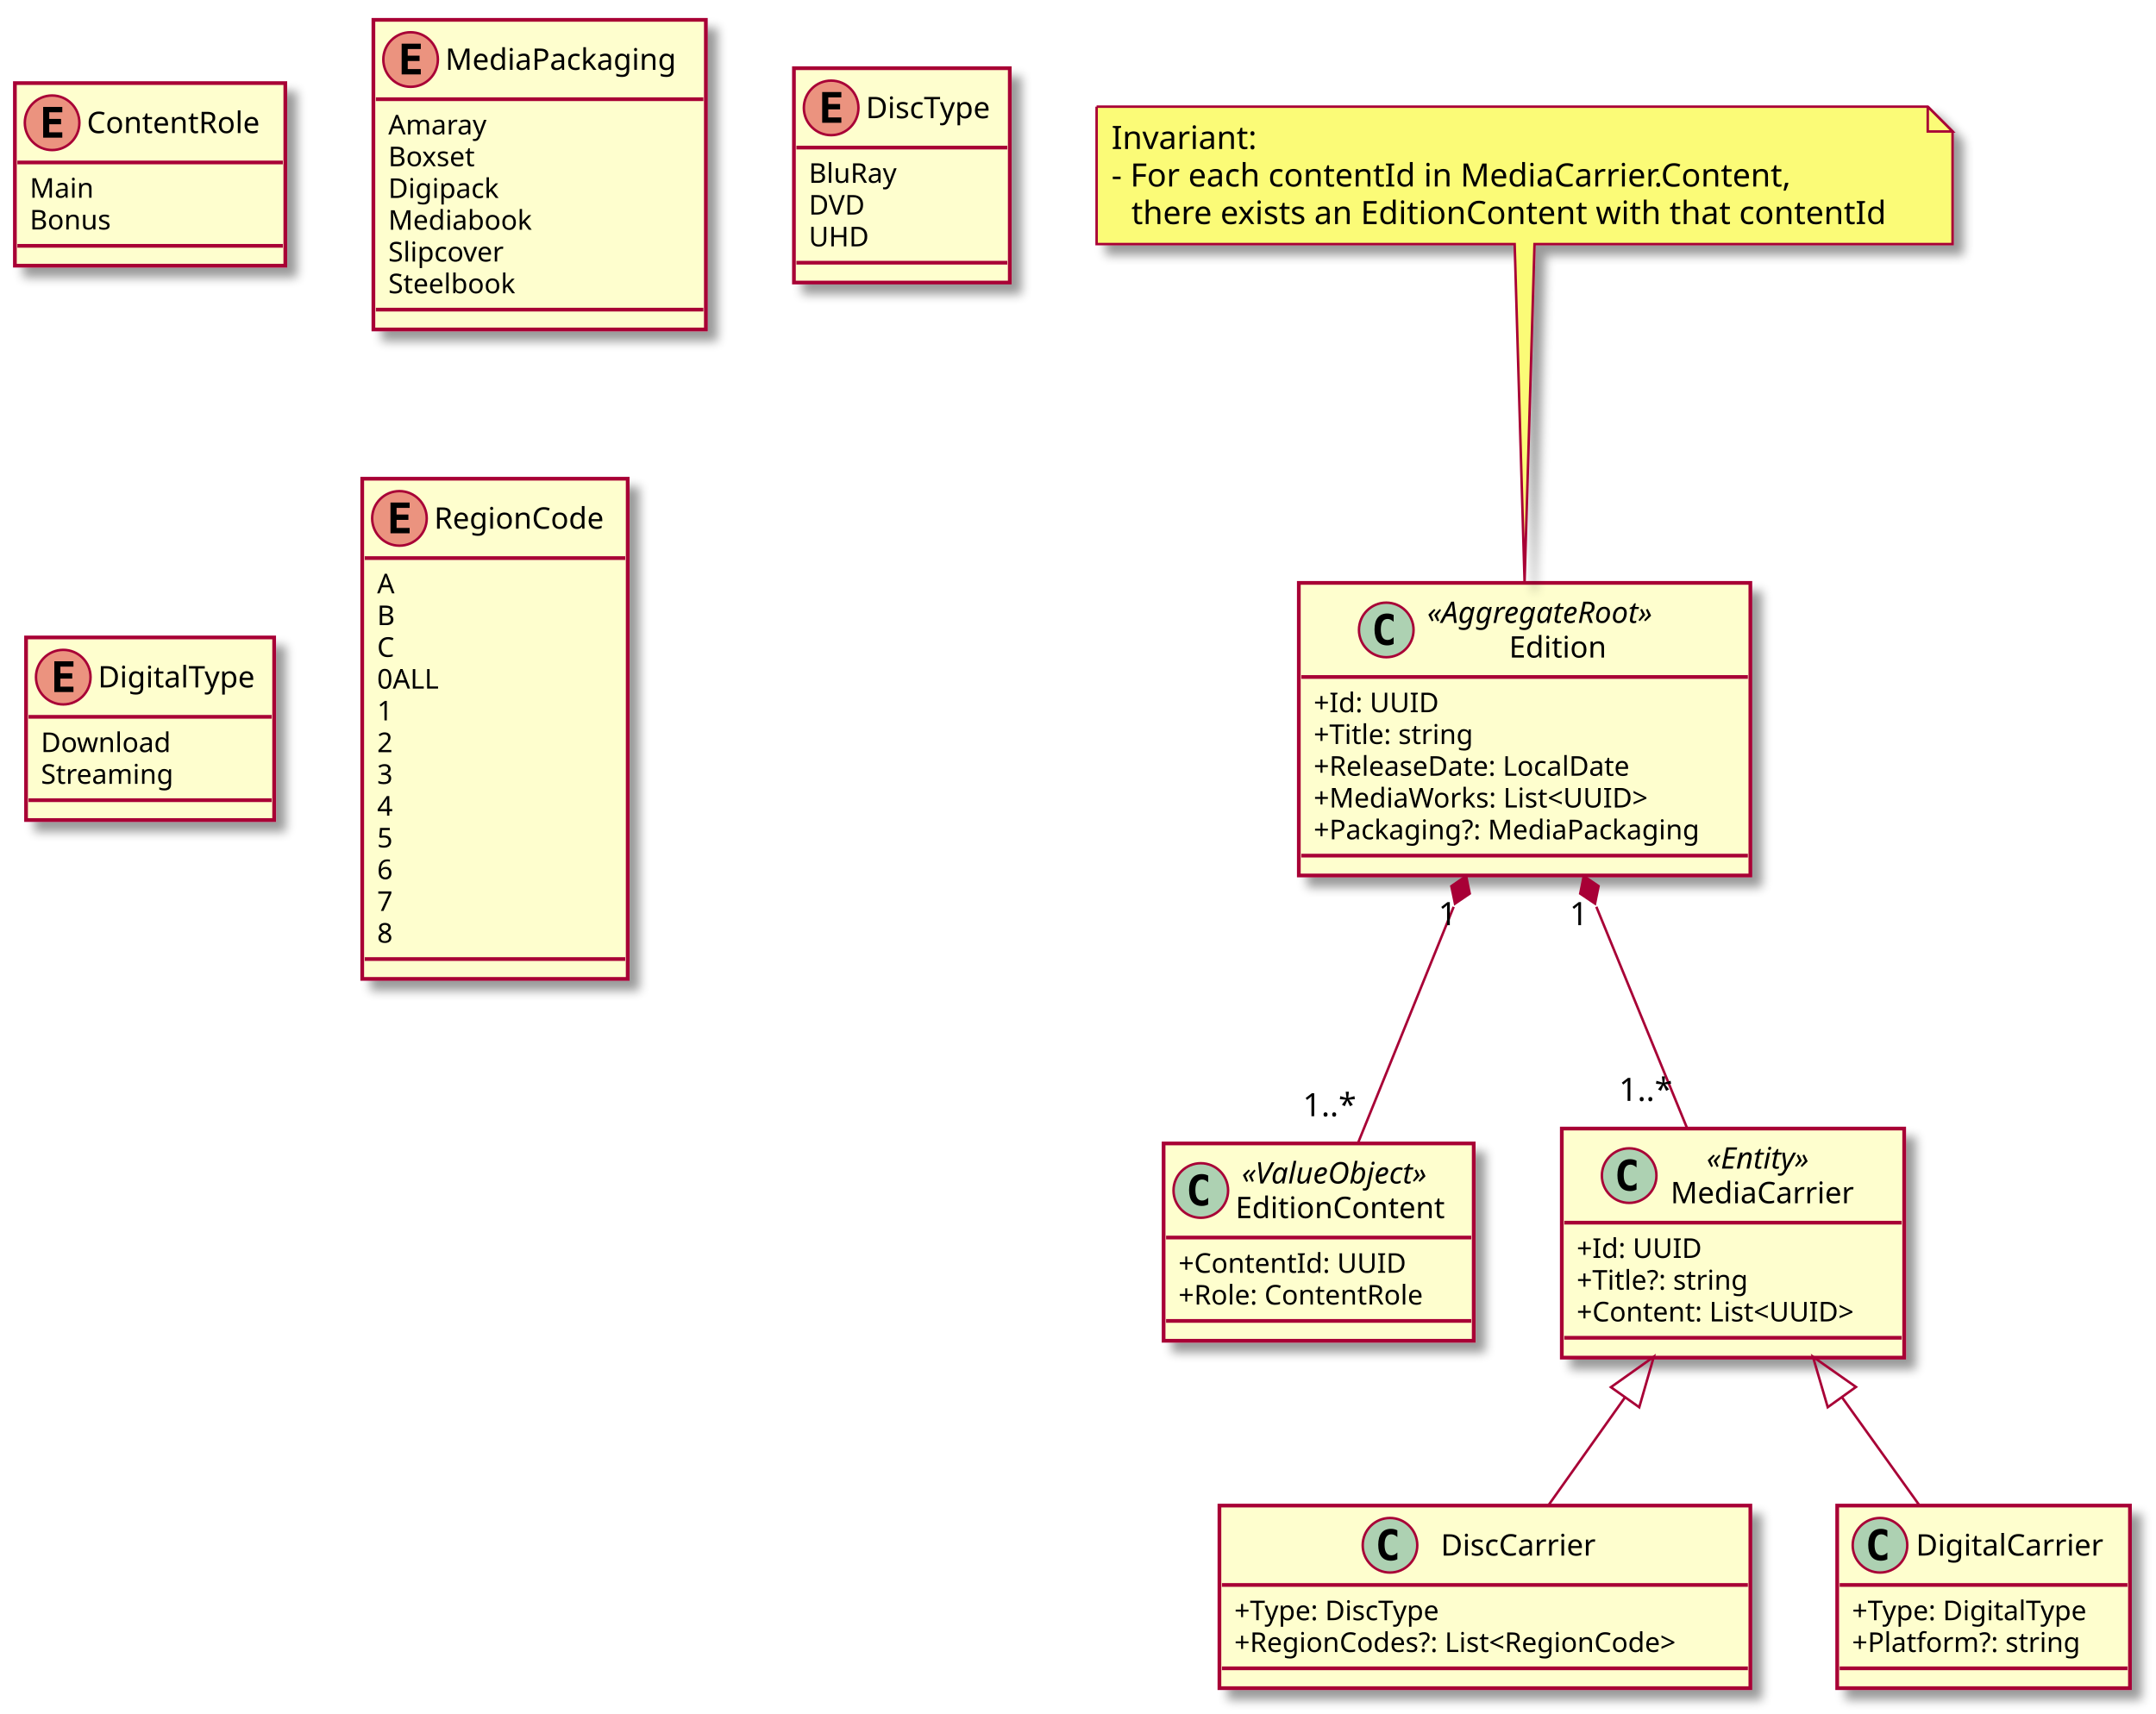
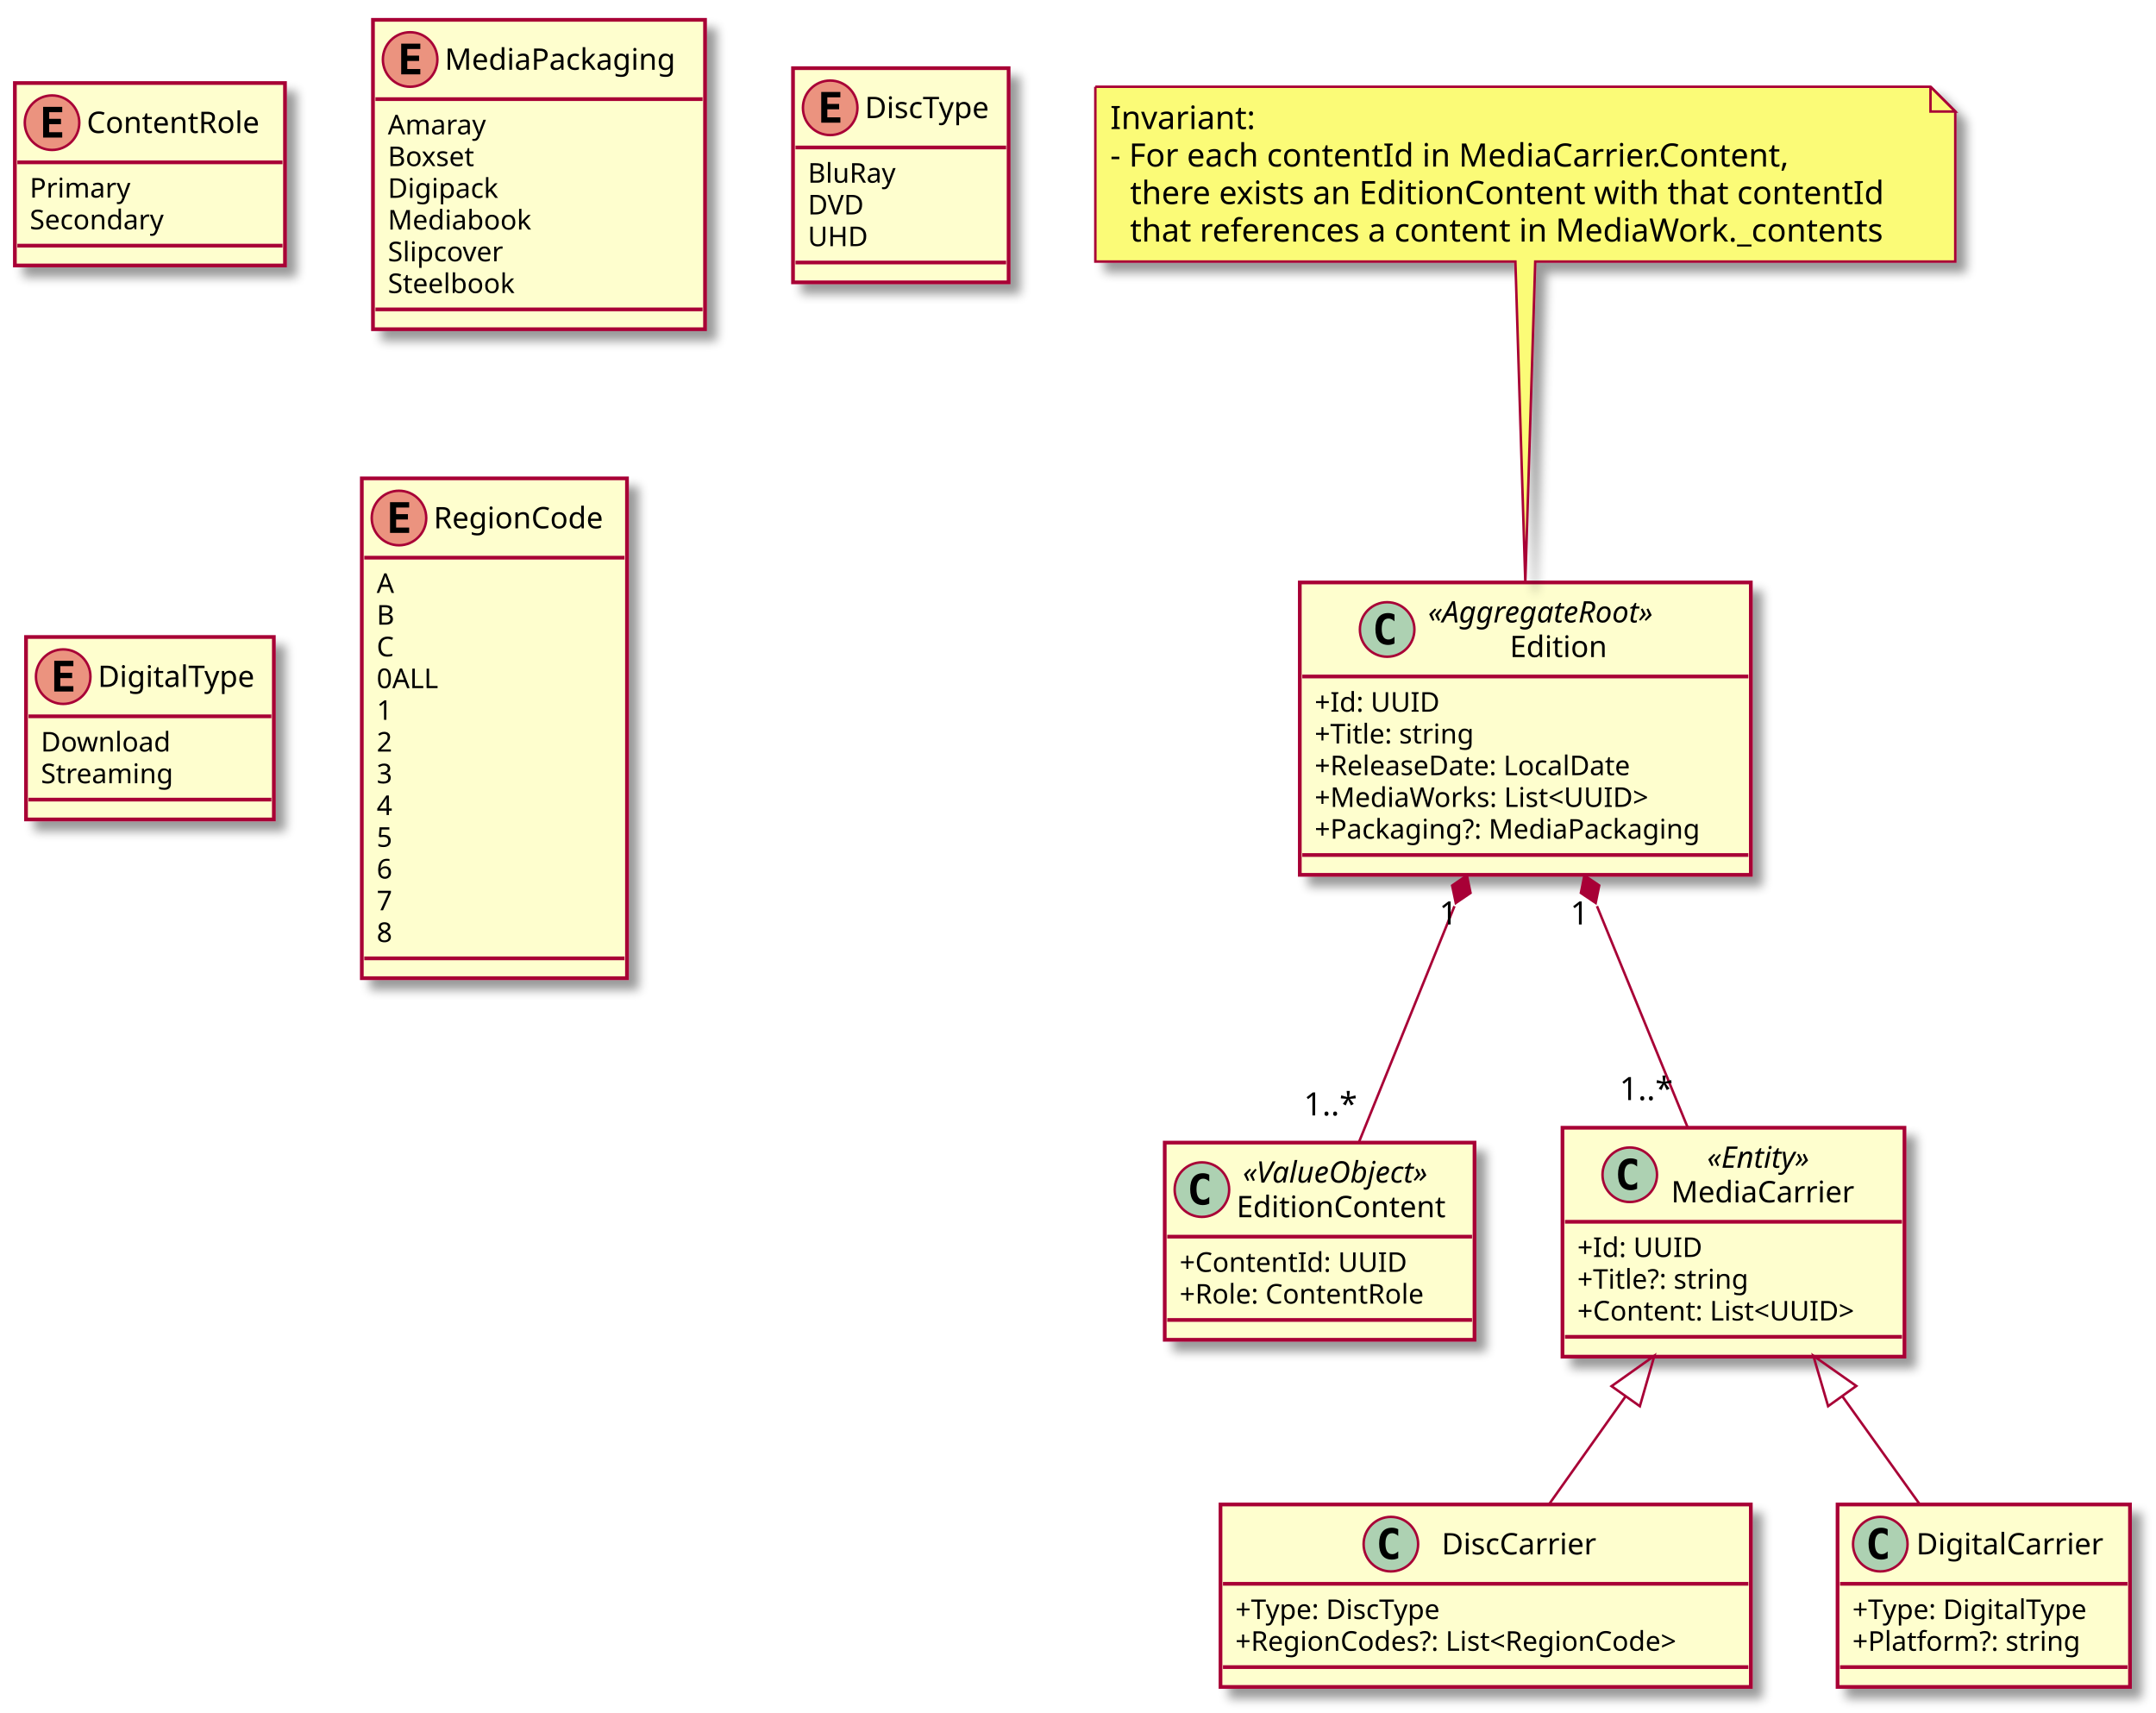
- <svg xmlns="http://www.w3.org/2000/svg" contentScriptType="application/ecmascript" contentStyleType="text/css" height="691px" preserveAspectRatio="none" style="width:869px;height:691px;" version="1.1" viewBox="0 0 869 691" width="869px" zoomAndPan="magnify">
+ <svg xmlns="http://www.w3.org/2000/svg" contentScriptType="application/ecmascript" contentStyleType="text/css" height="691px" preserveAspectRatio="none" style="width:870px;height:691px;" version="1.1" viewBox="0 0 870 691" width="870px" zoomAndPan="magnify">
  <defs>
-     <filter height="300%" id="f1p6c55trsdgxv" width="300%" x="-1" y="-1">
+     <filter height="300%" id="f1azxajz3dyh6m" width="300%" x="-1" y="-1">
      <feGaussianBlur result="blurOut" stdDeviation="2.0" />
      <feColorMatrix in="blurOut" result="blurOut2" type="matrix" values="0 0 0 0 0 0 0 0 0 0 0 0 0 0 0 0 0 0 .4 0" />
      <feOffset dx="4.0" dy="4.0" in="blurOut2" result="blurOut3" />
      <feBlend in="SourceGraphic" in2="blurOut3" mode="normal" />
    </filter>
  </defs>
  <g>
-     <rect fill="#FEFECE" filter="url(#f1p6c55trsdgxv)" height="117.961" id="Edition" style="stroke: #A80036; stroke-width: 1.5;" width="182" x="523.5" y="235" />
-     <ellipse cx="558.75" cy="253.969" fill="#ADD1B2" rx="11" ry="11" style="stroke: #A80036; stroke-width: 1.0;" />
-     <path d="M561.719,259.609 Q561.141,259.906 560.5,260.047 Q559.859,260.203 559.156,260.203 Q556.656,260.203 555.328,258.562 Q554.016,256.906 554.016,253.781 Q554.016,250.656 555.328,249 Q556.656,247.344 559.156,247.344 Q559.859,247.344 560.5,247.5 Q561.156,247.656 561.719,247.953 L561.719,250.672 Q561.094,250.094 560.5,249.828 Q559.906,249.547 559.281,249.547 Q557.938,249.547 557.25,250.625 Q556.562,251.688 556.562,253.781 Q556.562,255.875 557.25,256.953 Q557.938,258.016 559.281,258.016 Q559.906,258.016 560.5,257.75 Q561.094,257.469 561.719,256.891 L561.719,259.609 Z " />
-     <text fill="#000000" font-family="sans-serif" font-size="12" font-style="italic" lengthAdjust="spacingAndGlyphs" textLength="109" x="575.25" y="251.139">«AggregateRoot»</text>
-     <text fill="#000000" font-family="sans-serif" font-size="12" lengthAdjust="spacingAndGlyphs" textLength="43" x="608.25" y="265.107">Edition</text>
-     <line style="stroke: #A80036; stroke-width: 1.5;" x1="524.5" x2="704.5" y1="272.938" y2="272.938" />
-     <text fill="#000000" font-family="sans-serif" font-size="11" lengthAdjust="spacingAndGlyphs" textLength="54" x="529.5" y="287.148">+Id: UUID</text>
-     <text fill="#000000" font-family="sans-serif" font-size="11" lengthAdjust="spacingAndGlyphs" textLength="74" x="529.5" y="299.953">+Title: string</text>
-     <text fill="#000000" font-family="sans-serif" font-size="11" lengthAdjust="spacingAndGlyphs" textLength="143" x="529.5" y="312.757">+ReleaseDate: LocalDate</text>
-     <text fill="#000000" font-family="sans-serif" font-size="11" lengthAdjust="spacingAndGlyphs" textLength="149" x="529.5" y="325.562">+MediaWorks: List&lt;UUID&gt;</text>
-     <text fill="#000000" font-family="sans-serif" font-size="11" lengthAdjust="spacingAndGlyphs" textLength="170" x="529.5" y="338.367">+Packaging?: MediaPackaging</text>
-     <line style="stroke: #A80036; stroke-width: 1.5;" x1="524.5" x2="704.5" y1="344.961" y2="344.961" />
-     <path d="M442,43 L442,98.398 A0,0 0 0 0 442,98.398 L610.5,98.398 L614.5,234.63 L618.5,98.398 L787,98.398 A0,0 0 0 0 787,98.398 L787,53 L777,43 L442,43 A0,0 0 0 0 442,43 " fill="#FBFB77" filter="url(#f1p6c55trsdgxv)" style="stroke: #A80036; stroke-width: 1.0;" />
-     <path d="M777,43 L777,53 L787,53 L777,43 " fill="#FBFB77" style="stroke: #A80036; stroke-width: 1.0;" />
-     <text fill="#000000" font-family="sans-serif" font-size="13" lengthAdjust="spacingAndGlyphs" textLength="59" x="448" y="60.067">Invariant:</text>
-     <text fill="#000000" font-family="sans-serif" font-size="13" lengthAdjust="spacingAndGlyphs" textLength="287" x="448" y="75.2">- For each contentId in MediaCarrier.Content,</text>
-     <text fill="#000000" font-family="sans-serif" font-size="13" lengthAdjust="spacingAndGlyphs" textLength="316" x="456" y="90.332">there exists an EditionContent with that contentId</text>
-     <rect fill="#FEFECE" filter="url(#f1p6c55trsdgxv)" height="79.547" id="EditionContent" style="stroke: #A80036; stroke-width: 1.5;" width="125" x="469" y="461" />
-     <ellipse cx="484" cy="479.969" fill="#ADD1B2" rx="11" ry="11" style="stroke: #A80036; stroke-width: 1.0;" />
-     <path d="M486.969,485.609 Q486.391,485.906 485.75,486.047 Q485.109,486.203 484.406,486.203 Q481.906,486.203 480.578,484.562 Q479.266,482.906 479.266,479.781 Q479.266,476.656 480.578,475 Q481.906,473.344 484.406,473.344 Q485.109,473.344 485.75,473.5 Q486.406,473.656 486.969,473.953 L486.969,476.672 Q486.344,476.094 485.75,475.828 Q485.156,475.547 484.531,475.547 Q483.188,475.547 482.5,476.625 Q481.812,477.688 481.812,479.781 Q481.812,481.875 482.5,482.953 Q483.188,484.016 484.531,484.016 Q485.156,484.016 485.75,483.75 Q486.344,483.469 486.969,482.891 L486.969,485.609 Z " />
-     <text fill="#000000" font-family="sans-serif" font-size="12" font-style="italic" lengthAdjust="spacingAndGlyphs" textLength="88" x="500.5" y="477.139">«ValueObject»</text>
-     <text fill="#000000" font-family="sans-serif" font-size="12" lengthAdjust="spacingAndGlyphs" textLength="93" x="498" y="491.107">EditionContent</text>
-     <line style="stroke: #A80036; stroke-width: 1.5;" x1="470" x2="593" y1="498.938" y2="498.938" />
-     <text fill="#000000" font-family="sans-serif" font-size="11" lengthAdjust="spacingAndGlyphs" textLength="98" x="475" y="513.148">+ContentId: UUID</text>
-     <text fill="#000000" font-family="sans-serif" font-size="11" lengthAdjust="spacingAndGlyphs" textLength="109" x="475" y="525.953">+Role: ContentRole</text>
-     <line style="stroke: #A80036; stroke-width: 1.5;" x1="470" x2="593" y1="532.547" y2="532.547" />
-     <rect fill="#FEFECE" filter="url(#f1p6c55trsdgxv)" height="73.609" id="ContentRole" style="stroke: #A80036; stroke-width: 1.5;" width="109" x="6" y="33.5" />
+     <rect fill="#FEFECE" filter="url(#f1azxajz3dyh6m)" height="117.961" id="Edition" style="stroke: #A80036; stroke-width: 1.5;" width="182" x="524.5" y="235" />
+     <ellipse cx="559.75" cy="253.969" fill="#ADD1B2" rx="11" ry="11" style="stroke: #A80036; stroke-width: 1.0;" />
+     <path d="M562.719,259.609 Q562.141,259.906 561.5,260.047 Q560.859,260.203 560.156,260.203 Q557.656,260.203 556.328,258.562 Q555.016,256.906 555.016,253.781 Q555.016,250.656 556.328,249 Q557.656,247.344 560.156,247.344 Q560.859,247.344 561.5,247.5 Q562.156,247.656 562.719,247.953 L562.719,250.672 Q562.094,250.094 561.5,249.828 Q560.906,249.547 560.281,249.547 Q558.938,249.547 558.25,250.625 Q557.562,251.688 557.562,253.781 Q557.562,255.875 558.25,256.953 Q558.938,258.016 560.281,258.016 Q560.906,258.016 561.5,257.75 Q562.094,257.469 562.719,256.891 L562.719,259.609 Z " />
+     <text fill="#000000" font-family="sans-serif" font-size="12" font-style="italic" lengthAdjust="spacingAndGlyphs" textLength="109" x="576.25" y="251.139">«AggregateRoot»</text>
+     <text fill="#000000" font-family="sans-serif" font-size="12" lengthAdjust="spacingAndGlyphs" textLength="43" x="609.25" y="265.107">Edition</text>
+     <line style="stroke: #A80036; stroke-width: 1.5;" x1="525.5" x2="705.5" y1="272.938" y2="272.938" />
+     <text fill="#000000" font-family="sans-serif" font-size="11" lengthAdjust="spacingAndGlyphs" textLength="54" x="530.5" y="287.148">+Id: UUID</text>
+     <text fill="#000000" font-family="sans-serif" font-size="11" lengthAdjust="spacingAndGlyphs" textLength="74" x="530.5" y="299.953">+Title: string</text>
+     <text fill="#000000" font-family="sans-serif" font-size="11" lengthAdjust="spacingAndGlyphs" textLength="143" x="530.5" y="312.757">+ReleaseDate: LocalDate</text>
+     <text fill="#000000" font-family="sans-serif" font-size="11" lengthAdjust="spacingAndGlyphs" textLength="149" x="530.5" y="325.562">+MediaWorks: List&lt;UUID&gt;</text>
+     <text fill="#000000" font-family="sans-serif" font-size="11" lengthAdjust="spacingAndGlyphs" textLength="170" x="530.5" y="338.367">+Packaging?: MediaPackaging</text>
+     <line style="stroke: #A80036; stroke-width: 1.5;" x1="525.5" x2="705.5" y1="344.961" y2="344.961" />
+     <path d="M442,35 L442,105.531 A0,0 0 0 0 442,105.531 L611.5,105.531 L615.5,234.95 L619.5,105.531 L789,105.531 A0,0 0 0 0 789,105.531 L789,45 L779,35 L442,35 A0,0 0 0 0 442,35 " fill="#FBFB77" filter="url(#f1azxajz3dyh6m)" style="stroke: #A80036; stroke-width: 1.0;" />
+     <path d="M779,35 L779,45 L789,45 L779,35 " fill="#FBFB77" style="stroke: #A80036; stroke-width: 1.0;" />
+     <text fill="#000000" font-family="sans-serif" font-size="13" lengthAdjust="spacingAndGlyphs" textLength="59" x="448" y="52.067">Invariant:</text>
+     <text fill="#000000" font-family="sans-serif" font-size="13" lengthAdjust="spacingAndGlyphs" textLength="287" x="448" y="67.2">- For each contentId in MediaCarrier.Content,</text>
+     <text fill="#000000" font-family="sans-serif" font-size="13" lengthAdjust="spacingAndGlyphs" textLength="316" x="456" y="82.332">there exists an EditionContent with that contentId</text>
+     <text fill="#000000" font-family="sans-serif" font-size="13" lengthAdjust="spacingAndGlyphs" textLength="318" x="456" y="97.465">that references a content in MediaWork._contents</text>
+     <rect fill="#FEFECE" filter="url(#f1azxajz3dyh6m)" height="79.547" id="EditionContent" style="stroke: #A80036; stroke-width: 1.5;" width="125" x="470" y="461" />
+     <ellipse cx="485" cy="479.969" fill="#ADD1B2" rx="11" ry="11" style="stroke: #A80036; stroke-width: 1.0;" />
+     <path d="M487.969,485.609 Q487.391,485.906 486.75,486.047 Q486.109,486.203 485.406,486.203 Q482.906,486.203 481.578,484.562 Q480.266,482.906 480.266,479.781 Q480.266,476.656 481.578,475 Q482.906,473.344 485.406,473.344 Q486.109,473.344 486.75,473.5 Q487.406,473.656 487.969,473.953 L487.969,476.672 Q487.344,476.094 486.75,475.828 Q486.156,475.547 485.531,475.547 Q484.188,475.547 483.5,476.625 Q482.812,477.688 482.812,479.781 Q482.812,481.875 483.5,482.953 Q484.188,484.016 485.531,484.016 Q486.156,484.016 486.75,483.75 Q487.344,483.469 487.969,482.891 L487.969,485.609 Z " />
+     <text fill="#000000" font-family="sans-serif" font-size="12" font-style="italic" lengthAdjust="spacingAndGlyphs" textLength="88" x="501.5" y="477.139">«ValueObject»</text>
+     <text fill="#000000" font-family="sans-serif" font-size="12" lengthAdjust="spacingAndGlyphs" textLength="93" x="499" y="491.107">EditionContent</text>
+     <line style="stroke: #A80036; stroke-width: 1.5;" x1="471" x2="594" y1="498.938" y2="498.938" />
+     <text fill="#000000" font-family="sans-serif" font-size="11" lengthAdjust="spacingAndGlyphs" textLength="98" x="476" y="513.148">+ContentId: UUID</text>
+     <text fill="#000000" font-family="sans-serif" font-size="11" lengthAdjust="spacingAndGlyphs" textLength="109" x="476" y="525.953">+Role: ContentRole</text>
+     <line style="stroke: #A80036; stroke-width: 1.5;" x1="471" x2="594" y1="532.547" y2="532.547" />
+     <rect fill="#FEFECE" filter="url(#f1azxajz3dyh6m)" height="73.609" id="ContentRole" style="stroke: #A80036; stroke-width: 1.5;" width="109" x="6" y="33.5" />
    <ellipse cx="21" cy="49.5" fill="#EB937F" rx="11" ry="11" style="stroke: #A80036; stroke-width: 1.0;" />
    <path d="M25.109,55.5 L17.391,55.5 L17.391,43.109 L25.109,43.109 L25.109,45.266 L19.844,45.266 L19.844,47.938 L24.609,47.938 L24.609,50.094 L19.844,50.094 L19.844,53.344 L25.109,53.344 L25.109,55.5 Z " />
    <text fill="#000000" font-family="sans-serif" font-size="12" lengthAdjust="spacingAndGlyphs" textLength="77" x="35" y="53.654">ContentRole</text>
    <line style="stroke: #A80036; stroke-width: 1.5;" x1="7" x2="114" y1="65.5" y2="65.5" />
-     <text fill="#000000" font-family="sans-serif" font-size="11" lengthAdjust="spacingAndGlyphs" textLength="26" x="12" y="79.71">Main</text>
-     <text fill="#000000" font-family="sans-serif" font-size="11" lengthAdjust="spacingAndGlyphs" textLength="36" x="12" y="92.515">Bonus</text>
+     <text fill="#000000" font-family="sans-serif" font-size="11" lengthAdjust="spacingAndGlyphs" textLength="44" x="12" y="79.71">Primary</text>
+     <text fill="#000000" font-family="sans-serif" font-size="11" lengthAdjust="spacingAndGlyphs" textLength="60" x="12" y="92.515">Secondary</text>
    <line style="stroke: #A80036; stroke-width: 1.5;" x1="7" x2="114" y1="99.109" y2="99.109" />
-     <rect fill="#FEFECE" filter="url(#f1p6c55trsdgxv)" height="92.352" id="MediaCarrier" style="stroke: #A80036; stroke-width: 1.5;" width="138" x="629.5" y="455" />
-     <ellipse cx="656.65" cy="473.969" fill="#ADD1B2" rx="11" ry="11" style="stroke: #A80036; stroke-width: 1.0;" />
-     <path d="M659.619,479.609 Q659.041,479.906 658.4,480.047 Q657.759,480.203 657.056,480.203 Q654.556,480.203 653.228,478.562 Q651.916,476.906 651.916,473.781 Q651.916,470.656 653.228,469 Q654.556,467.344 657.056,467.344 Q657.759,467.344 658.4,467.5 Q659.056,467.656 659.619,467.953 L659.619,470.672 Q658.994,470.094 658.4,469.828 Q657.806,469.547 657.181,469.547 Q655.837,469.547 655.15,470.625 Q654.462,471.688 654.462,473.781 Q654.462,475.875 655.15,476.953 Q655.837,478.016 657.181,478.016 Q657.806,478.016 658.4,477.75 Q658.994,477.469 659.619,476.891 L659.619,479.609 Z " />
-     <text fill="#000000" font-family="sans-serif" font-size="12" font-style="italic" lengthAdjust="spacingAndGlyphs" textLength="50" x="687.85" y="471.139">«Entity»</text>
-     <text fill="#000000" font-family="sans-serif" font-size="12" lengthAdjust="spacingAndGlyphs" textLength="79" x="673.35" y="485.107">MediaCarrier</text>
-     <line style="stroke: #A80036; stroke-width: 1.5;" x1="630.5" x2="766.5" y1="492.938" y2="492.938" />
-     <text fill="#000000" font-family="sans-serif" font-size="11" lengthAdjust="spacingAndGlyphs" textLength="54" x="635.5" y="507.148">+Id: UUID</text>
-     <text fill="#000000" font-family="sans-serif" font-size="11" lengthAdjust="spacingAndGlyphs" textLength="80" x="635.5" y="519.953">+Title?: string</text>
-     <text fill="#000000" font-family="sans-serif" font-size="11" lengthAdjust="spacingAndGlyphs" textLength="126" x="635.5" y="532.757">+Content: List&lt;UUID&gt;</text>
-     <line style="stroke: #A80036; stroke-width: 1.5;" x1="630.5" x2="766.5" y1="539.352" y2="539.352" />
-     <rect fill="#FEFECE" filter="url(#f1p6c55trsdgxv)" height="73.609" id="DiscCarrier" style="stroke: #A80036; stroke-width: 1.5;" width="214" x="491.5" y="607" />
-     <ellipse cx="560.25" cy="623" fill="#ADD1B2" rx="11" ry="11" style="stroke: #A80036; stroke-width: 1.0;" />
-     <path d="M563.219,628.641 Q562.641,628.938 562,629.078 Q561.359,629.234 560.656,629.234 Q558.156,629.234 556.828,627.594 Q555.516,625.938 555.516,622.812 Q555.516,619.688 556.828,618.031 Q558.156,616.375 560.656,616.375 Q561.359,616.375 562,616.531 Q562.656,616.688 563.219,616.984 L563.219,619.703 Q562.594,619.125 562,618.859 Q561.406,618.578 560.781,618.578 Q559.438,618.578 558.75,619.656 Q558.062,620.719 558.062,622.812 Q558.062,624.906 558.75,625.984 Q559.438,627.047 560.781,627.047 Q561.406,627.047 562,626.781 Q562.594,626.5 563.219,625.922 L563.219,628.641 Z " />
-     <text fill="#000000" font-family="sans-serif" font-size="12" lengthAdjust="spacingAndGlyphs" textLength="68" x="580.75" y="627.154">DiscCarrier</text>
-     <line style="stroke: #A80036; stroke-width: 1.5;" x1="492.5" x2="704.5" y1="639" y2="639" />
-     <text fill="#000000" font-family="sans-serif" font-size="11" lengthAdjust="spacingAndGlyphs" textLength="95" x="497.5" y="653.21">+Type: DiscType</text>
-     <text fill="#000000" font-family="sans-serif" font-size="11" lengthAdjust="spacingAndGlyphs" textLength="202" x="497.5" y="666.015">+RegionCodes?: List&lt;RegionCode&gt;</text>
-     <line style="stroke: #A80036; stroke-width: 1.5;" x1="492.5" x2="704.5" y1="672.609" y2="672.609" />
-     <rect fill="#FEFECE" filter="url(#f1p6c55trsdgxv)" height="73.609" id="DigitalCarrier" style="stroke: #A80036; stroke-width: 1.5;" width="118" x="740.5" y="607" />
-     <ellipse cx="757.75" cy="623" fill="#ADD1B2" rx="11" ry="11" style="stroke: #A80036; stroke-width: 1.0;" />
-     <path d="M760.719,628.641 Q760.141,628.938 759.5,629.078 Q758.859,629.234 758.156,629.234 Q755.656,629.234 754.328,627.594 Q753.016,625.938 753.016,622.812 Q753.016,619.688 754.328,618.031 Q755.656,616.375 758.156,616.375 Q758.859,616.375 759.5,616.531 Q760.156,616.688 760.719,616.984 L760.719,619.703 Q760.094,619.125 759.5,618.859 Q758.906,618.578 758.281,618.578 Q756.938,618.578 756.25,619.656 Q755.562,620.719 755.562,622.812 Q755.562,624.906 756.25,625.984 Q756.938,627.047 758.281,627.047 Q758.906,627.047 759.5,626.781 Q760.094,626.5 760.719,625.922 L760.719,628.641 Z " />
-     <text fill="#000000" font-family="sans-serif" font-size="12" lengthAdjust="spacingAndGlyphs" textLength="81" x="772.25" y="627.154">DigitalCarrier</text>
-     <line style="stroke: #A80036; stroke-width: 1.5;" x1="741.5" x2="857.5" y1="639" y2="639" />
-     <text fill="#000000" font-family="sans-serif" font-size="11" lengthAdjust="spacingAndGlyphs" textLength="106" x="746.5" y="653.21">+Type: DigitalType</text>
-     <text fill="#000000" font-family="sans-serif" font-size="11" lengthAdjust="spacingAndGlyphs" textLength="104" x="746.5" y="666.015">+Platform?: string</text>
-     <line style="stroke: #A80036; stroke-width: 1.5;" x1="741.5" x2="857.5" y1="672.609" y2="672.609" />
-     <rect fill="#FEFECE" filter="url(#f1p6c55trsdgxv)" height="124.828" id="MediaPackaging" style="stroke: #A80036; stroke-width: 1.5;" width="134" x="150.5" y="8" />
+     <rect fill="#FEFECE" filter="url(#f1azxajz3dyh6m)" height="92.352" id="MediaCarrier" style="stroke: #A80036; stroke-width: 1.5;" width="138" x="630.5" y="455" />
+     <ellipse cx="657.65" cy="473.969" fill="#ADD1B2" rx="11" ry="11" style="stroke: #A80036; stroke-width: 1.0;" />
+     <path d="M660.619,479.609 Q660.041,479.906 659.4,480.047 Q658.759,480.203 658.056,480.203 Q655.556,480.203 654.228,478.562 Q652.916,476.906 652.916,473.781 Q652.916,470.656 654.228,469 Q655.556,467.344 658.056,467.344 Q658.759,467.344 659.4,467.5 Q660.056,467.656 660.619,467.953 L660.619,470.672 Q659.994,470.094 659.4,469.828 Q658.806,469.547 658.181,469.547 Q656.837,469.547 656.15,470.625 Q655.462,471.688 655.462,473.781 Q655.462,475.875 656.15,476.953 Q656.837,478.016 658.181,478.016 Q658.806,478.016 659.4,477.75 Q659.994,477.469 660.619,476.891 L660.619,479.609 Z " />
+     <text fill="#000000" font-family="sans-serif" font-size="12" font-style="italic" lengthAdjust="spacingAndGlyphs" textLength="50" x="688.85" y="471.139">«Entity»</text>
+     <text fill="#000000" font-family="sans-serif" font-size="12" lengthAdjust="spacingAndGlyphs" textLength="79" x="674.35" y="485.107">MediaCarrier</text>
+     <line style="stroke: #A80036; stroke-width: 1.5;" x1="631.5" x2="767.5" y1="492.938" y2="492.938" />
+     <text fill="#000000" font-family="sans-serif" font-size="11" lengthAdjust="spacingAndGlyphs" textLength="54" x="636.5" y="507.148">+Id: UUID</text>
+     <text fill="#000000" font-family="sans-serif" font-size="11" lengthAdjust="spacingAndGlyphs" textLength="80" x="636.5" y="519.953">+Title?: string</text>
+     <text fill="#000000" font-family="sans-serif" font-size="11" lengthAdjust="spacingAndGlyphs" textLength="126" x="636.5" y="532.757">+Content: List&lt;UUID&gt;</text>
+     <line style="stroke: #A80036; stroke-width: 1.5;" x1="631.5" x2="767.5" y1="539.352" y2="539.352" />
+     <rect fill="#FEFECE" filter="url(#f1azxajz3dyh6m)" height="73.609" id="DiscCarrier" style="stroke: #A80036; stroke-width: 1.5;" width="214" x="492.5" y="607" />
+     <ellipse cx="561.25" cy="623" fill="#ADD1B2" rx="11" ry="11" style="stroke: #A80036; stroke-width: 1.0;" />
+     <path d="M564.219,628.641 Q563.641,628.938 563,629.078 Q562.359,629.234 561.656,629.234 Q559.156,629.234 557.828,627.594 Q556.516,625.938 556.516,622.812 Q556.516,619.688 557.828,618.031 Q559.156,616.375 561.656,616.375 Q562.359,616.375 563,616.531 Q563.656,616.688 564.219,616.984 L564.219,619.703 Q563.594,619.125 563,618.859 Q562.406,618.578 561.781,618.578 Q560.438,618.578 559.75,619.656 Q559.062,620.719 559.062,622.812 Q559.062,624.906 559.75,625.984 Q560.438,627.047 561.781,627.047 Q562.406,627.047 563,626.781 Q563.594,626.5 564.219,625.922 L564.219,628.641 Z " />
+     <text fill="#000000" font-family="sans-serif" font-size="12" lengthAdjust="spacingAndGlyphs" textLength="68" x="581.75" y="627.154">DiscCarrier</text>
+     <line style="stroke: #A80036; stroke-width: 1.5;" x1="493.5" x2="705.5" y1="639" y2="639" />
+     <text fill="#000000" font-family="sans-serif" font-size="11" lengthAdjust="spacingAndGlyphs" textLength="95" x="498.5" y="653.21">+Type: DiscType</text>
+     <text fill="#000000" font-family="sans-serif" font-size="11" lengthAdjust="spacingAndGlyphs" textLength="202" x="498.5" y="666.015">+RegionCodes?: List&lt;RegionCode&gt;</text>
+     <line style="stroke: #A80036; stroke-width: 1.5;" x1="493.5" x2="705.5" y1="672.609" y2="672.609" />
+     <rect fill="#FEFECE" filter="url(#f1azxajz3dyh6m)" height="73.609" id="DigitalCarrier" style="stroke: #A80036; stroke-width: 1.5;" width="118" x="741.5" y="607" />
+     <ellipse cx="758.75" cy="623" fill="#ADD1B2" rx="11" ry="11" style="stroke: #A80036; stroke-width: 1.0;" />
+     <path d="M761.719,628.641 Q761.141,628.938 760.5,629.078 Q759.859,629.234 759.156,629.234 Q756.656,629.234 755.328,627.594 Q754.016,625.938 754.016,622.812 Q754.016,619.688 755.328,618.031 Q756.656,616.375 759.156,616.375 Q759.859,616.375 760.5,616.531 Q761.156,616.688 761.719,616.984 L761.719,619.703 Q761.094,619.125 760.5,618.859 Q759.906,618.578 759.281,618.578 Q757.938,618.578 757.25,619.656 Q756.562,620.719 756.562,622.812 Q756.562,624.906 757.25,625.984 Q757.938,627.047 759.281,627.047 Q759.906,627.047 760.5,626.781 Q761.094,626.5 761.719,625.922 L761.719,628.641 Z " />
+     <text fill="#000000" font-family="sans-serif" font-size="12" lengthAdjust="spacingAndGlyphs" textLength="81" x="773.25" y="627.154">DigitalCarrier</text>
+     <line style="stroke: #A80036; stroke-width: 1.5;" x1="742.5" x2="858.5" y1="639" y2="639" />
+     <text fill="#000000" font-family="sans-serif" font-size="11" lengthAdjust="spacingAndGlyphs" textLength="106" x="747.5" y="653.21">+Type: DigitalType</text>
+     <text fill="#000000" font-family="sans-serif" font-size="11" lengthAdjust="spacingAndGlyphs" textLength="104" x="747.5" y="666.015">+Platform?: string</text>
+     <line style="stroke: #A80036; stroke-width: 1.5;" x1="742.5" x2="858.5" y1="672.609" y2="672.609" />
+     <rect fill="#FEFECE" filter="url(#f1azxajz3dyh6m)" height="124.828" id="MediaPackaging" style="stroke: #A80036; stroke-width: 1.5;" width="134" x="150.5" y="8" />
    <ellipse cx="165.5" cy="24" fill="#EB937F" rx="11" ry="11" style="stroke: #A80036; stroke-width: 1.0;" />
    <path d="M169.609,30 L161.891,30 L161.891,17.609 L169.609,17.609 L169.609,19.766 L164.344,19.766 L164.344,22.438 L169.109,22.438 L169.109,24.594 L164.344,24.594 L164.344,27.844 L169.609,27.844 L169.609,30 Z " />
    <text fill="#000000" font-family="sans-serif" font-size="12" lengthAdjust="spacingAndGlyphs" textLength="102" x="179.5" y="28.154">MediaPackaging</text>
    <line style="stroke: #A80036; stroke-width: 1.5;" x1="151.5" x2="283.5" y1="40" y2="40" />
    <text fill="#000000" font-family="sans-serif" font-size="11" lengthAdjust="spacingAndGlyphs" textLength="43" x="156.5" y="54.21">Amaray</text>
    <text fill="#000000" font-family="sans-serif" font-size="11" lengthAdjust="spacingAndGlyphs" textLength="39" x="156.5" y="67.015">Boxset</text>
    <text fill="#000000" font-family="sans-serif" font-size="11" lengthAdjust="spacingAndGlyphs" textLength="47" x="156.5" y="79.82">Digipack</text>
    <text fill="#000000" font-family="sans-serif" font-size="11" lengthAdjust="spacingAndGlyphs" textLength="60" x="156.5" y="92.624">Mediabook</text>
    <text fill="#000000" font-family="sans-serif" font-size="11" lengthAdjust="spacingAndGlyphs" textLength="52" x="156.5" y="105.429">Slipcover</text>
    <text fill="#000000" font-family="sans-serif" font-size="11" lengthAdjust="spacingAndGlyphs" textLength="56" x="156.5" y="118.234">Steelbook</text>
    <line style="stroke: #A80036; stroke-width: 1.5;" x1="151.5" x2="283.5" y1="124.828" y2="124.828" />
-     <rect fill="#FEFECE" filter="url(#f1p6c55trsdgxv)" height="86.414" id="DiscType" style="stroke: #A80036; stroke-width: 1.5;" width="87" x="320" y="27.5" />
+     <rect fill="#FEFECE" filter="url(#f1azxajz3dyh6m)" height="86.414" id="DiscType" style="stroke: #A80036; stroke-width: 1.5;" width="87" x="320" y="27.5" />
    <ellipse cx="335" cy="43.5" fill="#EB937F" rx="11" ry="11" style="stroke: #A80036; stroke-width: 1.0;" />
    <path d="M339.109,49.5 L331.391,49.5 L331.391,37.109 L339.109,37.109 L339.109,39.266 L333.844,39.266 L333.844,41.938 L338.609,41.938 L338.609,44.094 L333.844,44.094 L333.844,47.344 L339.109,47.344 L339.109,49.5 Z " />
    <text fill="#000000" font-family="sans-serif" font-size="12" lengthAdjust="spacingAndGlyphs" textLength="55" x="349" y="47.654">DiscType</text>
    <line style="stroke: #A80036; stroke-width: 1.5;" x1="321" x2="406" y1="59.5" y2="59.5" />
    <text fill="#000000" font-family="sans-serif" font-size="11" lengthAdjust="spacingAndGlyphs" textLength="38" x="326" y="73.71">BluRay</text>
    <text fill="#000000" font-family="sans-serif" font-size="11" lengthAdjust="spacingAndGlyphs" textLength="23" x="326" y="86.515">DVD</text>
    <text fill="#000000" font-family="sans-serif" font-size="11" lengthAdjust="spacingAndGlyphs" textLength="24" x="326" y="99.32">UHD</text>
    <line style="stroke: #A80036; stroke-width: 1.5;" x1="321" x2="406" y1="105.914" y2="105.914" />
-     <rect fill="#FEFECE" filter="url(#f1p6c55trsdgxv)" height="73.609" id="DigitalType" style="stroke: #A80036; stroke-width: 1.5;" width="100" x="10.5" y="257" />
+     <rect fill="#FEFECE" filter="url(#f1azxajz3dyh6m)" height="73.609" id="DigitalType" style="stroke: #A80036; stroke-width: 1.5;" width="100" x="10.5" y="257" />
    <ellipse cx="25.5" cy="273" fill="#EB937F" rx="11" ry="11" style="stroke: #A80036; stroke-width: 1.0;" />
    <path d="M29.609,279 L21.891,279 L21.891,266.609 L29.609,266.609 L29.609,268.766 L24.344,268.766 L24.344,271.438 L29.109,271.438 L29.109,273.594 L24.344,273.594 L24.344,276.844 L29.609,276.844 L29.609,279 Z " />
    <text fill="#000000" font-family="sans-serif" font-size="12" lengthAdjust="spacingAndGlyphs" textLength="68" x="39.5" y="277.154">DigitalType</text>
    <line style="stroke: #A80036; stroke-width: 1.5;" x1="11.5" x2="109.5" y1="289" y2="289" />
    <text fill="#000000" font-family="sans-serif" font-size="11" lengthAdjust="spacingAndGlyphs" textLength="55" x="16.5" y="303.21">Download</text>
    <text fill="#000000" font-family="sans-serif" font-size="11" lengthAdjust="spacingAndGlyphs" textLength="59" x="16.5" y="316.015">Streaming</text>
    <line style="stroke: #A80036; stroke-width: 1.5;" x1="11.5" x2="109.5" y1="322.609" y2="322.609" />
-     <rect fill="#FEFECE" filter="url(#f1p6c55trsdgxv)" height="201.656" id="RegionCode" style="stroke: #A80036; stroke-width: 1.5;" width="107" x="146" y="193" />
+     <rect fill="#FEFECE" filter="url(#f1azxajz3dyh6m)" height="201.656" id="RegionCode" style="stroke: #A80036; stroke-width: 1.5;" width="107" x="146" y="193" />
    <ellipse cx="161" cy="209" fill="#EB937F" rx="11" ry="11" style="stroke: #A80036; stroke-width: 1.0;" />
    <path d="M165.109,215 L157.391,215 L157.391,202.609 L165.109,202.609 L165.109,204.766 L159.844,204.766 L159.844,207.438 L164.609,207.438 L164.609,209.594 L159.844,209.594 L159.844,212.844 L165.109,212.844 L165.109,215 Z " />
    <text fill="#000000" font-family="sans-serif" font-size="12" lengthAdjust="spacingAndGlyphs" textLength="75" x="175" y="213.154">RegionCode</text>
    <line style="stroke: #A80036; stroke-width: 1.5;" x1="147" x2="252" y1="225" y2="225" />
    <text fill="#000000" font-family="sans-serif" font-size="11" lengthAdjust="spacingAndGlyphs" textLength="7" x="152" y="239.21">A</text>
    <text fill="#000000" font-family="sans-serif" font-size="11" lengthAdjust="spacingAndGlyphs" textLength="8" x="152" y="252.015">B</text>
    <text fill="#000000" font-family="sans-serif" font-size="11" lengthAdjust="spacingAndGlyphs" textLength="8" x="152" y="264.82">C</text>
    <text fill="#000000" font-family="sans-serif" font-size="11" lengthAdjust="spacingAndGlyphs" textLength="26" x="152" y="277.625">0ALL</text>
    <text fill="#000000" font-family="sans-serif" font-size="11" lengthAdjust="spacingAndGlyphs" textLength="7" x="152" y="290.429">1</text>
    <text fill="#000000" font-family="sans-serif" font-size="11" lengthAdjust="spacingAndGlyphs" textLength="7" x="152" y="303.234">2</text>
    <text fill="#000000" font-family="sans-serif" font-size="11" lengthAdjust="spacingAndGlyphs" textLength="7" x="152" y="316.039">3</text>
    <text fill="#000000" font-family="sans-serif" font-size="11" lengthAdjust="spacingAndGlyphs" textLength="7" x="152" y="328.843">4</text>
    <text fill="#000000" font-family="sans-serif" font-size="11" lengthAdjust="spacingAndGlyphs" textLength="7" x="152" y="341.648">5</text>
    <text fill="#000000" font-family="sans-serif" font-size="11" lengthAdjust="spacingAndGlyphs" textLength="7" x="152" y="354.453">6</text>
    <text fill="#000000" font-family="sans-serif" font-size="11" lengthAdjust="spacingAndGlyphs" textLength="7" x="152" y="367.257">7</text>
    <text fill="#000000" font-family="sans-serif" font-size="11" lengthAdjust="spacingAndGlyphs" textLength="7" x="152" y="380.062">8</text>
    <line style="stroke: #A80036; stroke-width: 1.5;" x1="147" x2="252" y1="386.656" y2="386.656" />
-     <path d="M585.91,365.61 C573.01,397.49 558.25,433.92 547.37,460.81 " fill="none" id="Edition&lt;-EditionContent" style="stroke: #A80036; stroke-width: 1.0;" />
-     <polygon fill="#A80036" points="590.94,353.2,584.984,357.265,586.445,364.326,592.401,360.262,590.94,353.2" style="stroke: #A80036; stroke-width: 1.0;" />
-     <text fill="#000000" font-family="sans-serif" font-size="13" lengthAdjust="spacingAndGlyphs" textLength="8" x="579.753" y="372.989">1</text>
-     <text fill="#000000" font-family="sans-serif" font-size="13" lengthAdjust="spacingAndGlyphs" textLength="23" x="525.094" y="450.027">1..*</text>
-     <path d="M643.42,365.58 C655.52,395.1 669.22,428.55 679.94,454.69 " fill="none" id="Edition&lt;-MediaCarrier" style="stroke: #A80036; stroke-width: 1.0;" />
-     <polygon fill="#A80036" points="638.35,353.2,636.923,360.269,642.9,364.304,644.326,357.235,638.35,353.2" style="stroke: #A80036; stroke-width: 1.0;" />
-     <text fill="#000000" font-family="sans-serif" font-size="13" lengthAdjust="spacingAndGlyphs" textLength="8" x="632.645" y="372.989">1</text>
-     <text fill="#000000" font-family="sans-serif" font-size="13" lengthAdjust="spacingAndGlyphs" textLength="23" x="652.525" y="443.837">1..*</text>
-     <path d="M654.96,563.39 C644.43,578.24 633.51,593.63 624.11,606.88 " fill="none" id="MediaCarrier&lt;-DiscCarrier" style="stroke: #A80036; stroke-width: 1.0;" />
-     <polygon fill="none" points="649.3,559.27,666.58,547,660.72,567.36,649.3,559.27" style="stroke: #A80036; stroke-width: 1.0;" />
-     <path d="M742.47,563.39 C753.11,578.24 764.14,593.63 773.63,606.88 " fill="none" id="MediaCarrier&lt;-DigitalCarrier" style="stroke: #A80036; stroke-width: 1.0;" />
-     <polygon fill="none" points="736.69,567.34,730.73,547,748.07,559.18,736.69,567.34" style="stroke: #A80036; stroke-width: 1.0;" />
+     <path d="M586.91,365.61 C574.01,397.49 559.25,433.92 548.37,460.81 " fill="none" id="Edition&lt;-EditionContent" style="stroke: #A80036; stroke-width: 1.0;" />
+     <polygon fill="#A80036" points="591.94,353.2,585.984,357.265,587.445,364.326,593.401,360.262,591.94,353.2" style="stroke: #A80036; stroke-width: 1.0;" />
+     <text fill="#000000" font-family="sans-serif" font-size="13" lengthAdjust="spacingAndGlyphs" textLength="8" x="580.753" y="372.989">1</text>
+     <text fill="#000000" font-family="sans-serif" font-size="13" lengthAdjust="spacingAndGlyphs" textLength="23" x="526.094" y="450.027">1..*</text>
+     <path d="M644.42,365.58 C656.52,395.1 670.22,428.55 680.94,454.69 " fill="none" id="Edition&lt;-MediaCarrier" style="stroke: #A80036; stroke-width: 1.0;" />
+     <polygon fill="#A80036" points="639.35,353.2,637.923,360.269,643.9,364.304,645.326,357.235,639.35,353.2" style="stroke: #A80036; stroke-width: 1.0;" />
+     <text fill="#000000" font-family="sans-serif" font-size="13" lengthAdjust="spacingAndGlyphs" textLength="8" x="633.645" y="372.989">1</text>
+     <text fill="#000000" font-family="sans-serif" font-size="13" lengthAdjust="spacingAndGlyphs" textLength="23" x="653.525" y="443.837">1..*</text>
+     <path d="M655.96,563.39 C645.43,578.24 634.51,593.63 625.11,606.88 " fill="none" id="MediaCarrier&lt;-DiscCarrier" style="stroke: #A80036; stroke-width: 1.0;" />
+     <polygon fill="none" points="650.3,559.27,667.58,547,661.72,567.36,650.3,559.27" style="stroke: #A80036; stroke-width: 1.0;" />
+     <path d="M743.47,563.39 C754.11,578.24 765.14,593.63 774.63,606.88 " fill="none" id="MediaCarrier&lt;-DigitalCarrier" style="stroke: #A80036; stroke-width: 1.0;" />
+     <polygon fill="none" points="737.69,567.34,731.73,547,749.07,559.18,737.69,567.34" style="stroke: #A80036; stroke-width: 1.0;" />
  </g>
</svg>
